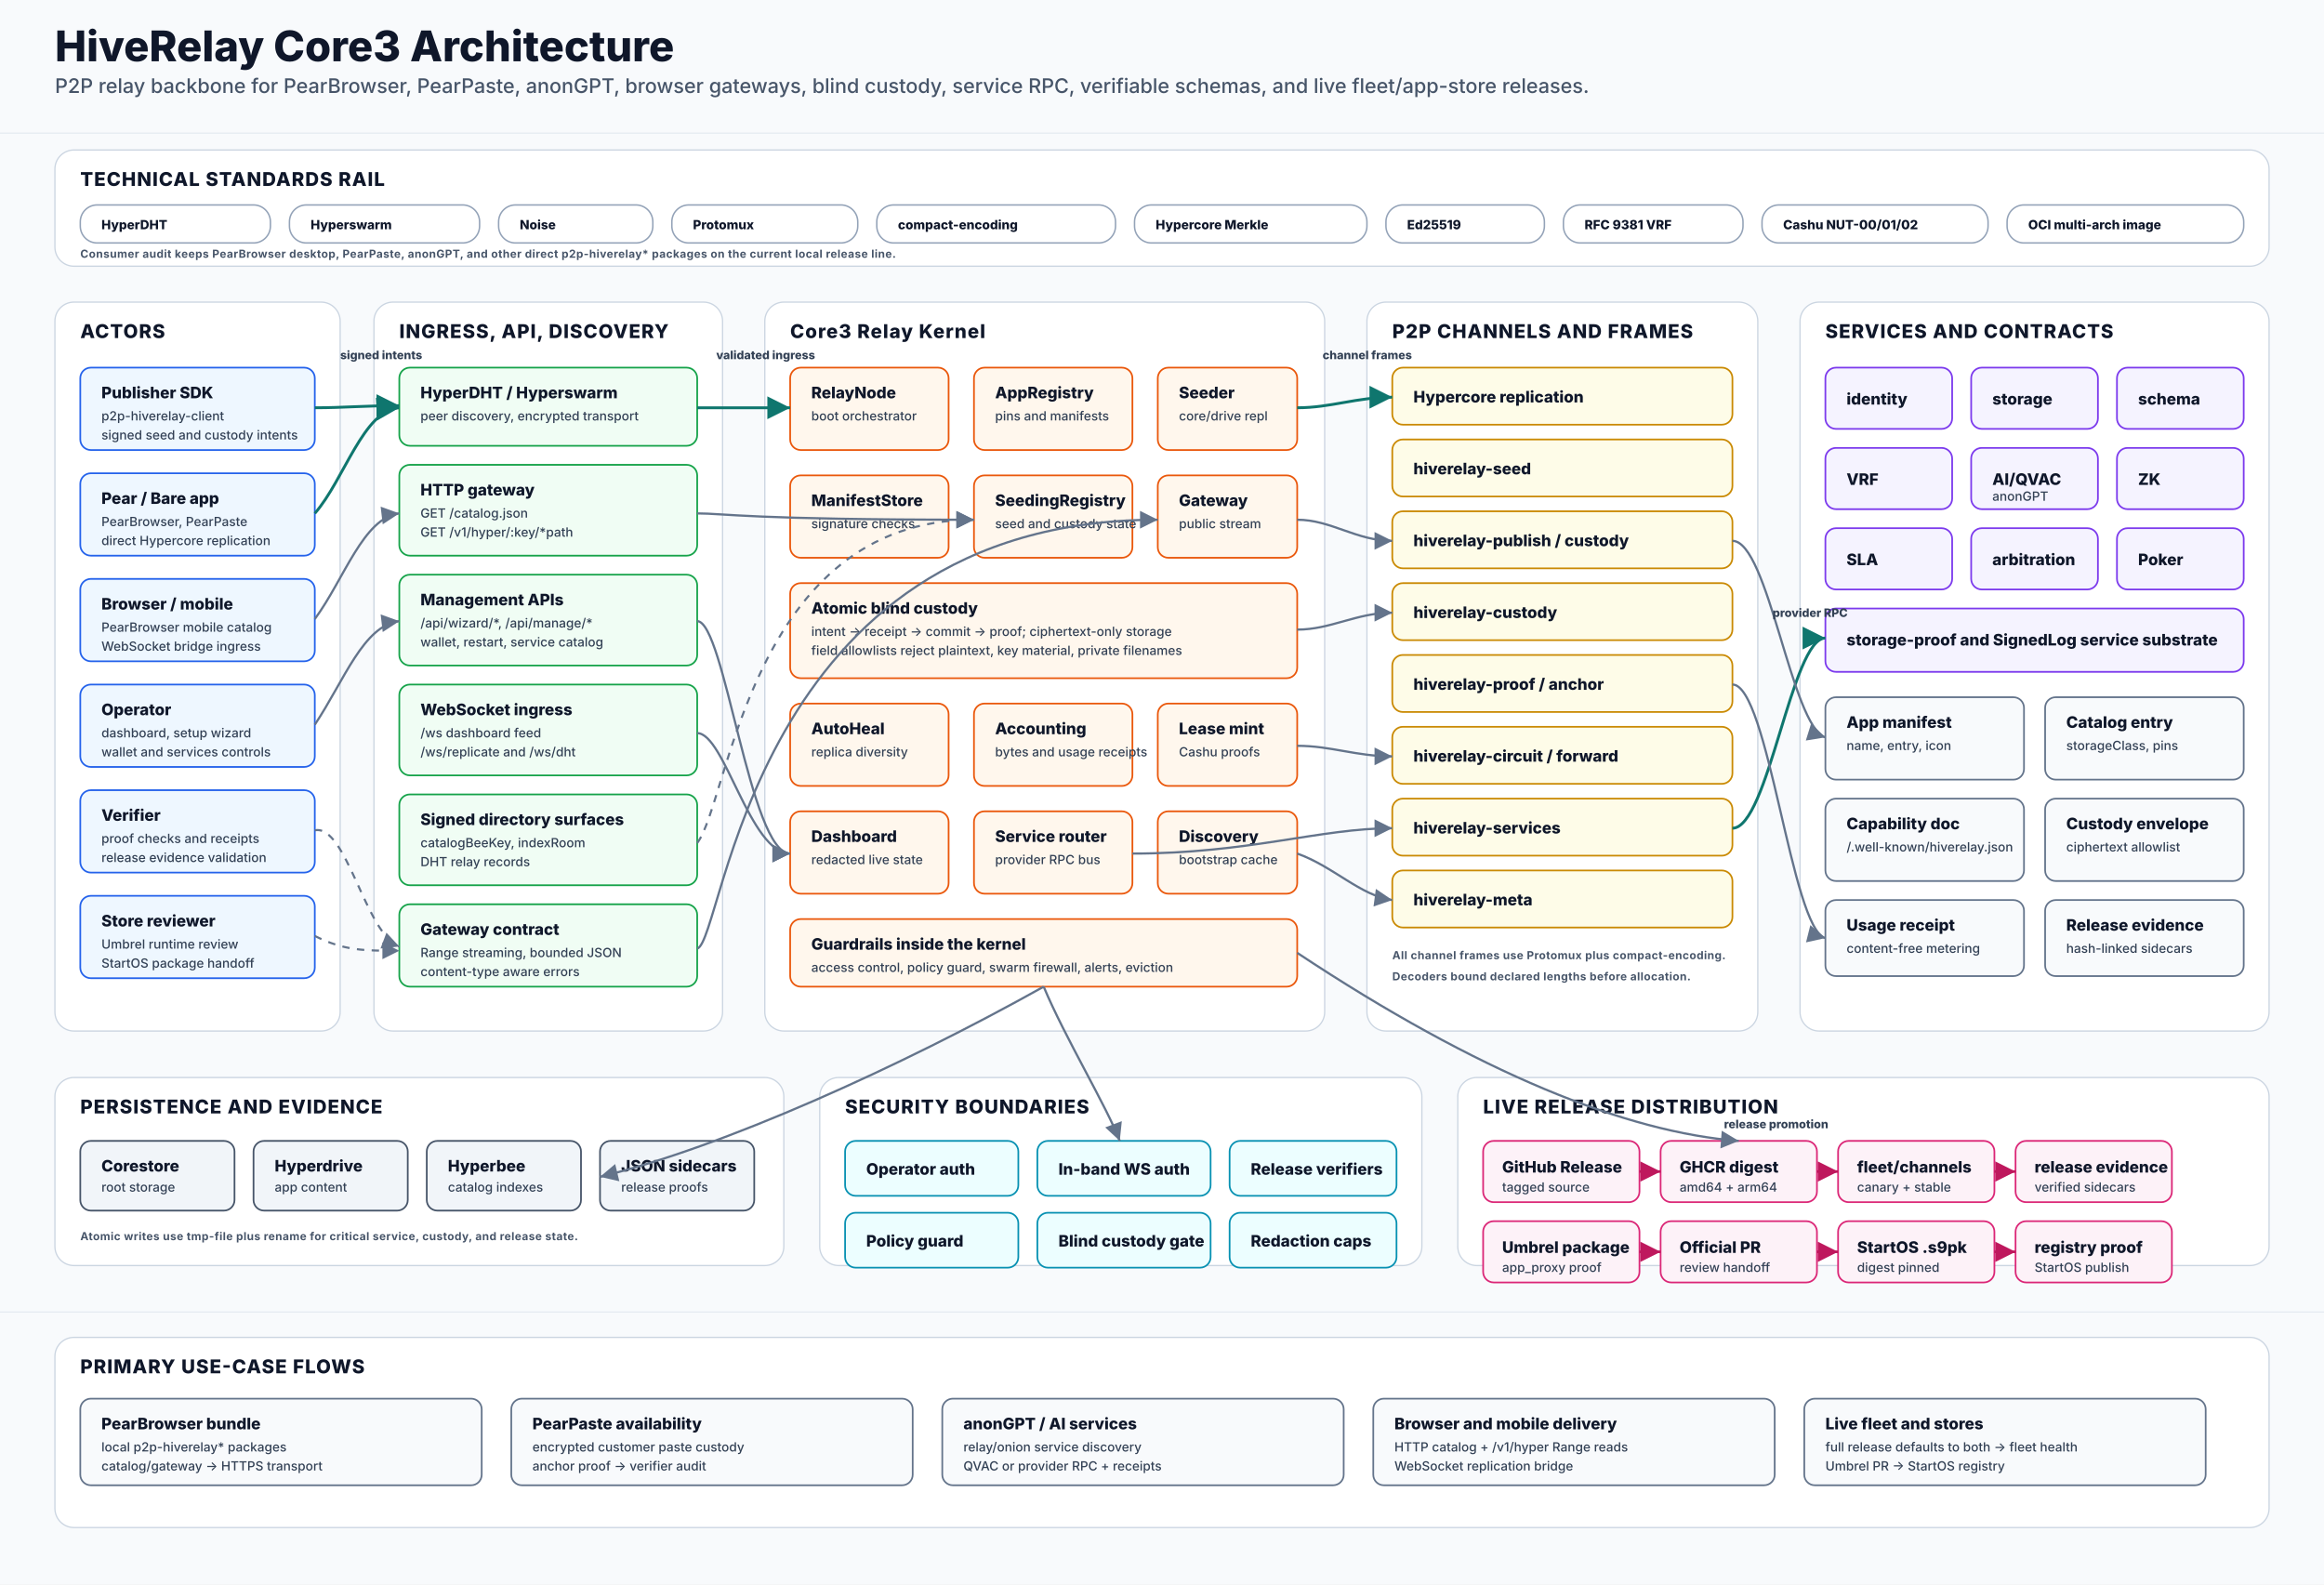
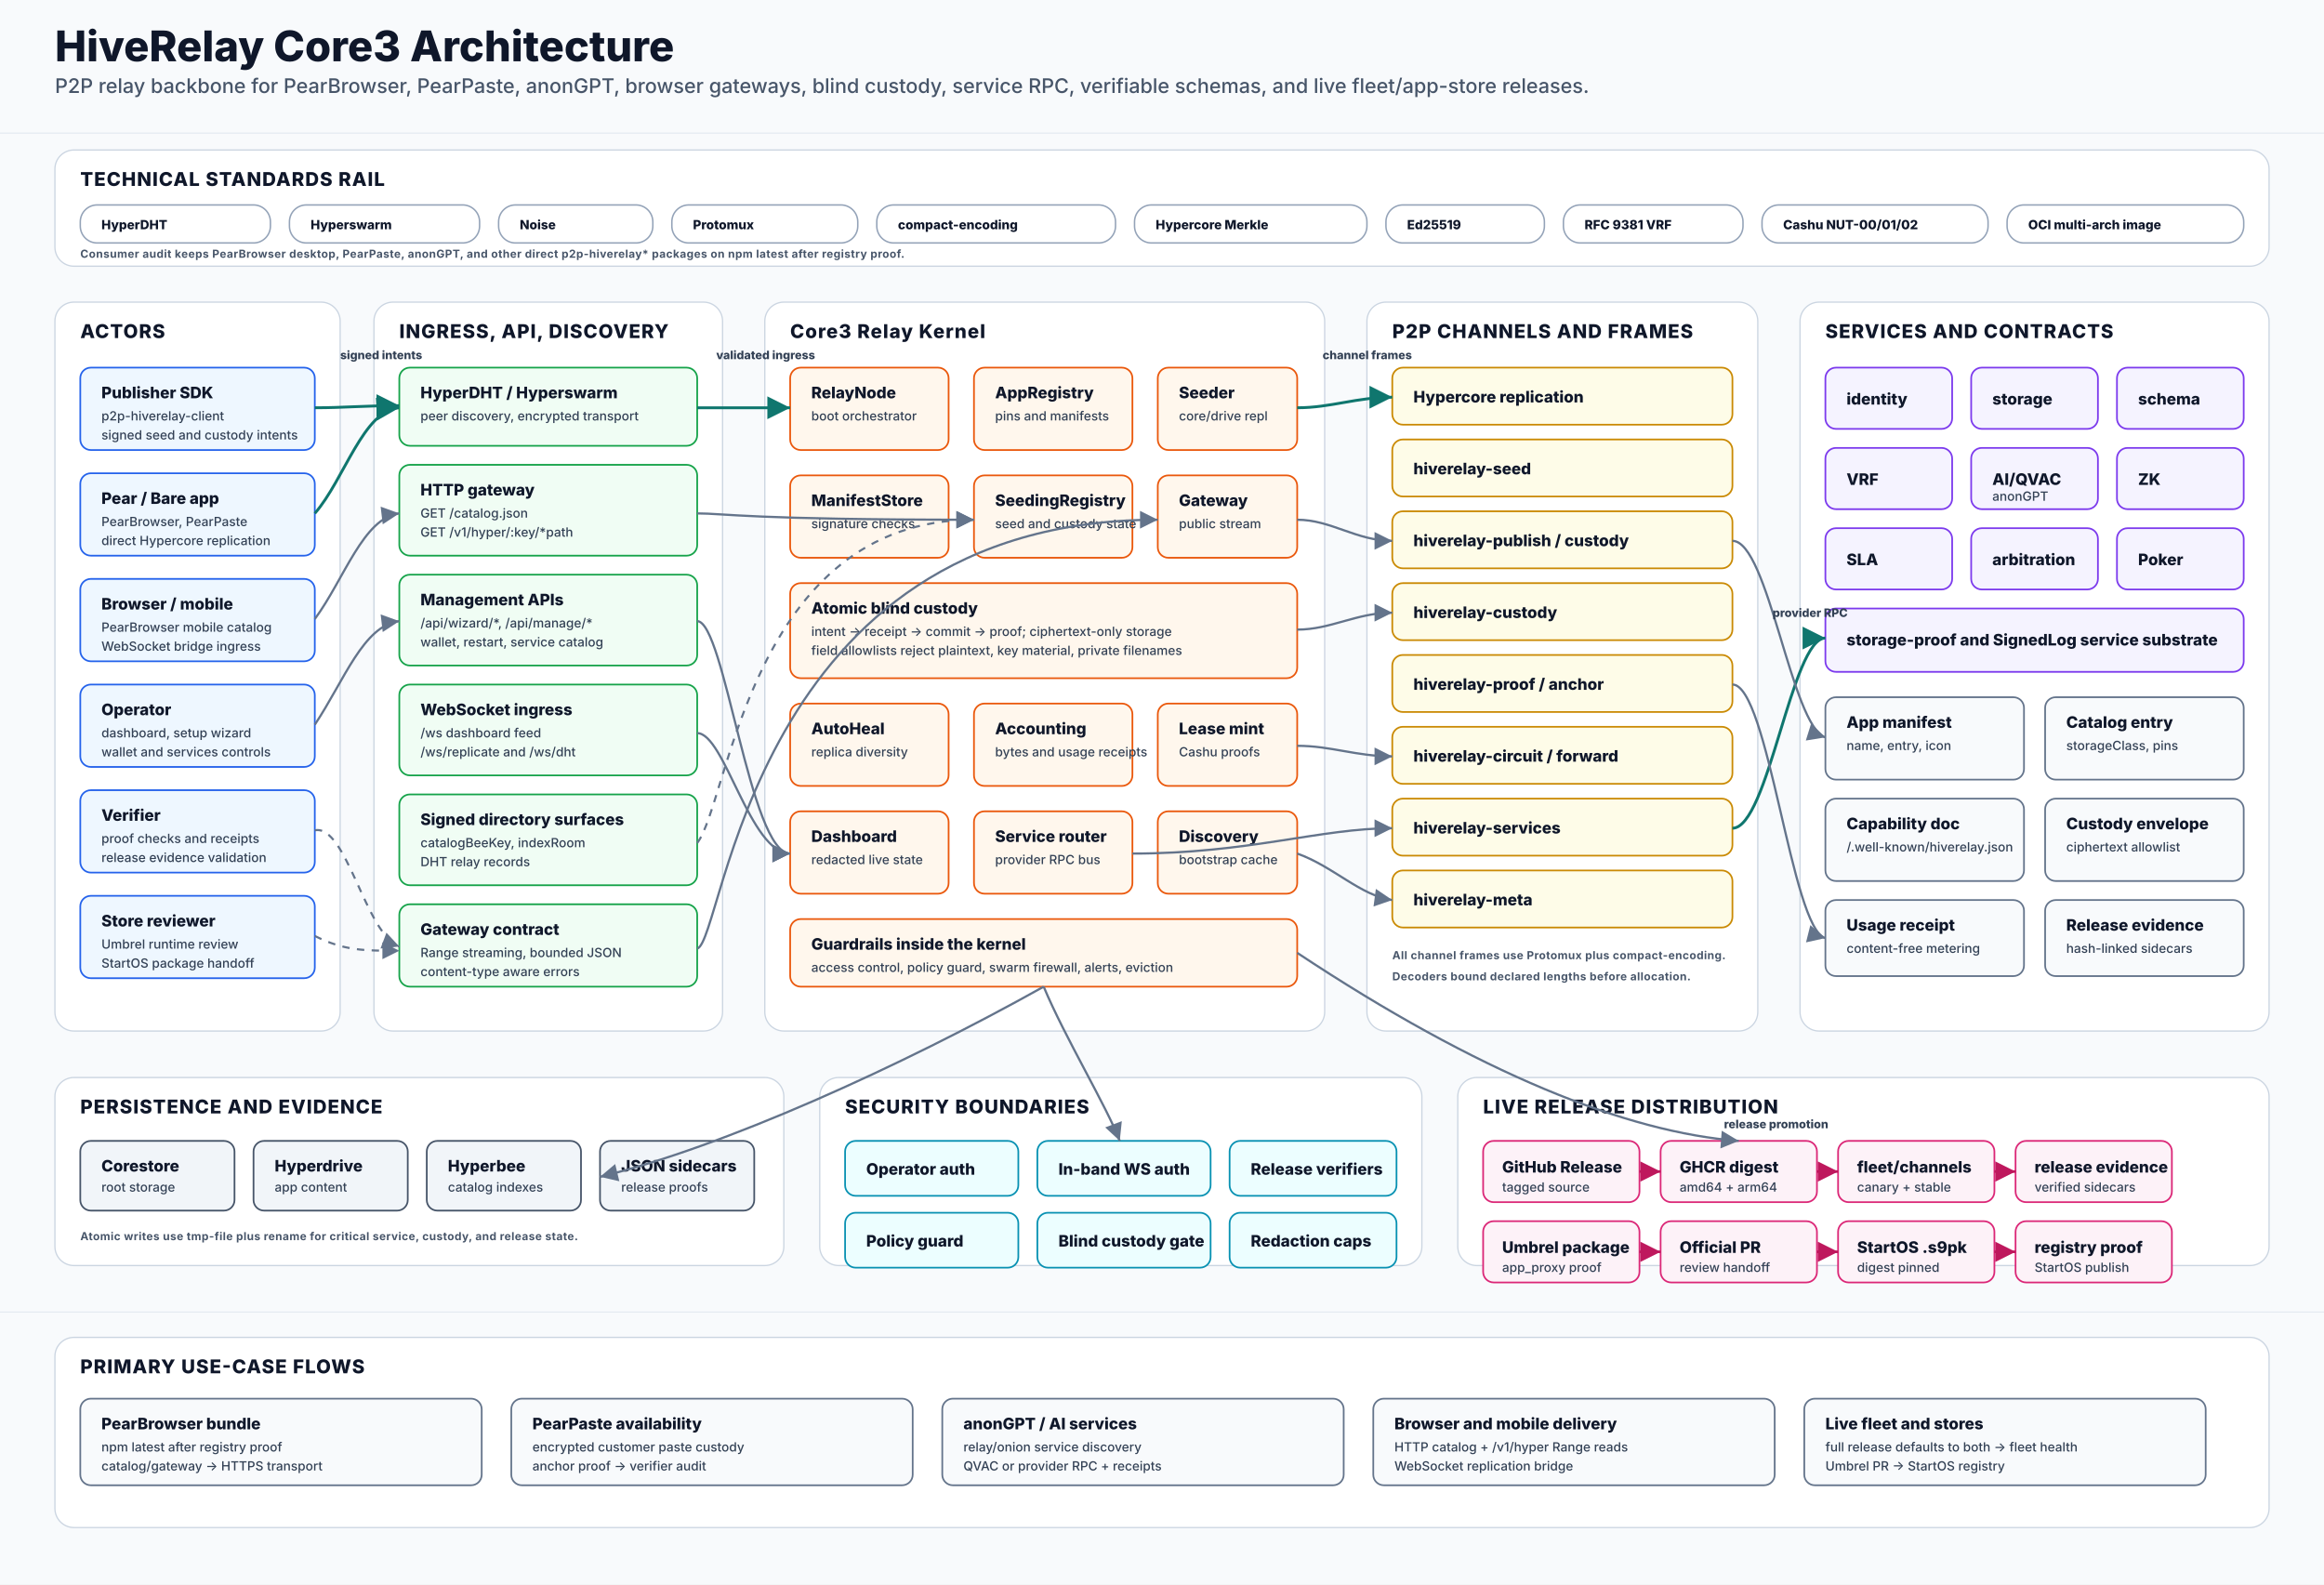
<svg xmlns="http://www.w3.org/2000/svg" width="2200" height="1500" viewBox="0 0 2200 1500" role="img" aria-labelledby="title desc">
  <defs>
    <style>
      .bg { fill: #f8fafc; }
      .hairline { stroke: #e2e8f0; stroke-width: 1; }
      .title { fill: #0f172a; font: 800 40px Inter, ui-sans-serif, system-ui, sans-serif; }
      .subtitle { fill: #475569; font: 500 19px Inter, ui-sans-serif, system-ui, sans-serif; }
      .panel-title { fill: #0f172a; font: 800 18px Inter, ui-sans-serif, system-ui, sans-serif; letter-spacing: .9px; }
      .node-title { fill: #0f172a; font: 800 15px Inter, ui-sans-serif, system-ui, sans-serif; }
      .node-text { fill: #334155; font: 500 12px Inter, ui-sans-serif, system-ui, sans-serif; }
      .micro { fill: #475569; font: 700 10.5px Inter, ui-sans-serif, system-ui, sans-serif; letter-spacing: .35px; }
      .chip-text { fill: #0f172a; font: 800 12px Inter, ui-sans-serif, system-ui, sans-serif; }
      .edge-label { fill: #334155; font: 800 11px Inter, ui-sans-serif, system-ui, sans-serif; }
      .panel { fill: #ffffff; stroke: #cbd5e1; stroke-width: 1.2; rx: 18; }
      .actor { fill: #eef7ff; stroke: #2563eb; }
      .ingress { fill: #f0fdf4; stroke: #16a34a; }
      .core { fill: #fff7ed; stroke: #ea580c; }
      .protocol { fill: #fefce8; stroke: #ca8a04; }
      .service { fill: #f5f3ff; stroke: #7c3aed; }
      .contract { fill: #f8fafc; stroke: #64748b; }
      .guard { fill: #ecfeff; stroke: #0891b2; }
      .storage { fill: #f1f5f9; stroke: #475569; }
      .distro { fill: #fdf2f8; stroke: #db2777; }
      .spec { fill: #ffffff; stroke: #94a3b8; }
      .node { stroke-width: 1.6; rx: 10; }
      .chip { stroke-width: 1.4; rx: 16; }
      .wire { fill: none; stroke: #64748b; stroke-width: 2.1; marker-end: url(#arrow); }
      .wire-strong { fill: none; stroke: #0f766e; stroke-width: 2.7; marker-end: url(#arrow-strong); }
      .wire-dashed { fill: none; stroke: #64748b; stroke-width: 2; stroke-dasharray: 7 7; marker-end: url(#arrow); }
      .wire-pink { fill: none; stroke: #be185d; stroke-width: 2.4; marker-end: url(#arrow-pink); }
    </style>
    <marker id="arrow" markerWidth="12" markerHeight="12" refX="10" refY="6" orient="auto" markerUnits="strokeWidth">
      <path d="M2,2 L10,6 L2,10 Z" fill="#64748b" />
    </marker>
    <marker id="arrow-strong" markerWidth="12" markerHeight="12" refX="10" refY="6" orient="auto" markerUnits="strokeWidth">
      <path d="M2,2 L10,6 L2,10 Z" fill="#0f766e" />
    </marker>
    <marker id="arrow-pink" markerWidth="12" markerHeight="12" refX="10" refY="6" orient="auto" markerUnits="strokeWidth">
      <path d="M2,2 L10,6 L2,10 Z" fill="#be185d" />
    </marker>
  </defs>
  <rect class="bg" x="0" y="0" width="2200" height="1500" />
  <path class="hairline" d="M0 126 H2200 M0 1242 H2200" />
  <text class="title" x="52" y="58">HiveRelay Core3 Architecture</text>
  <text class="subtitle" x="52" y="88">P2P relay backbone for PearBrowser, PearPaste, anonGPT, browser gateways, blind custody, service RPC, verifiable schemas, and live fleet/app-store releases.</text>
  <rect class="panel" x="52" y="142" width="2096" height="110" rx="18" />
  <text class="panel-title" x="76" y="176">TECHNICAL STANDARDS RAIL</text>
  <rect class="chip spec" x="76" y="194" width="180" height="36" />
  <text class="chip-text" x="96" y="217">HyperDHT</text>
  <rect class="chip spec" x="274" y="194" width="180" height="36" />
  <text class="chip-text" x="294" y="217">Hyperswarm</text>
  <rect class="chip spec" x="472" y="194" width="146" height="36" />
  <text class="chip-text" x="492" y="217">Noise</text>
  <rect class="chip spec" x="636" y="194" width="176" height="36" />
  <text class="chip-text" x="656" y="217">Protomux</text>
  <rect class="chip spec" x="830" y="194" width="226" height="36" />
  <text class="chip-text" x="850" y="217">compact-encoding</text>
  <rect class="chip spec" x="1074" y="194" width="220" height="36" />
  <text class="chip-text" x="1094" y="217">Hypercore Merkle</text>
  <rect class="chip spec" x="1312" y="194" width="150" height="36" />
  <text class="chip-text" x="1332" y="217">Ed25519</text>
  <rect class="chip spec" x="1480" y="194" width="170" height="36" />
  <text class="chip-text" x="1500" y="217">RFC 9381 VRF</text>
  <rect class="chip spec" x="1668" y="194" width="214" height="36" />
  <text class="chip-text" x="1688" y="217">Cashu NUT-00/01/02</text>
  <rect class="chip spec" x="1900" y="194" width="224" height="36" />
  <text class="chip-text" x="1920" y="217">OCI multi-arch image</text>
-   <text class="micro" x="76" y="244">Consumer audit keeps PearBrowser desktop, PearPaste, anonGPT, and other direct p2p-hiverelay* packages on the current local release line.</text>
+   <text class="micro" x="76" y="244">Consumer audit keeps PearBrowser desktop, PearPaste, anonGPT, and other direct p2p-hiverelay* packages on npm latest after registry proof.</text>
  <rect class="panel" x="52" y="286" width="270" height="690" rx="18" />
  <text class="panel-title" x="76" y="320">ACTORS</text>
  <rect class="node actor" x="76" y="348" width="222" height="78" />
  <text class="node-title" x="96" y="377">Publisher SDK</text>
  <text class="node-text" x="96" y="398">p2p-hiverelay-client</text>
  <text class="node-text" x="96" y="416">signed seed and custody intents</text>
  <rect class="node actor" x="76" y="448" width="222" height="78" />
  <text class="node-title" x="96" y="477">Pear / Bare app</text>
  <text class="node-text" x="96" y="498">PearBrowser, PearPaste</text>
  <text class="node-text" x="96" y="516">direct Hypercore replication</text>
  <rect class="node actor" x="76" y="548" width="222" height="78" />
  <text class="node-title" x="96" y="577">Browser / mobile</text>
  <text class="node-text" x="96" y="598">PearBrowser mobile catalog</text>
  <text class="node-text" x="96" y="616">WebSocket bridge ingress</text>
  <rect class="node actor" x="76" y="648" width="222" height="78" />
  <text class="node-title" x="96" y="677">Operator</text>
  <text class="node-text" x="96" y="698">dashboard, setup wizard</text>
  <text class="node-text" x="96" y="716">wallet and services controls</text>
  <rect class="node actor" x="76" y="748" width="222" height="78" />
  <text class="node-title" x="96" y="777">Verifier</text>
  <text class="node-text" x="96" y="798">proof checks and receipts</text>
  <text class="node-text" x="96" y="816">release evidence validation</text>
  <rect class="node actor" x="76" y="848" width="222" height="78" />
  <text class="node-title" x="96" y="877">Store reviewer</text>
  <text class="node-text" x="96" y="898">Umbrel runtime review</text>
  <text class="node-text" x="96" y="916">StartOS package handoff</text>
  <rect class="panel" x="354" y="286" width="330" height="690" rx="18" />
  <text class="panel-title" x="378" y="320">INGRESS, API, DISCOVERY</text>
  <rect class="node ingress" x="378" y="348" width="282" height="74" />
  <text class="node-title" x="398" y="377">HyperDHT / Hyperswarm</text>
  <text class="node-text" x="398" y="398">peer discovery, encrypted transport</text>
  <rect class="node ingress" x="378" y="440" width="282" height="86" />
  <text class="node-title" x="398" y="469">HTTP gateway</text>
  <text class="node-text" x="398" y="490">GET /catalog.json</text>
  <text class="node-text" x="398" y="508">GET /v1/hyper/:key/*path</text>
  <rect class="node ingress" x="378" y="544" width="282" height="86" />
  <text class="node-title" x="398" y="573">Management APIs</text>
  <text class="node-text" x="398" y="594">/api/wizard/*, /api/manage/*</text>
  <text class="node-text" x="398" y="612">wallet, restart, service catalog</text>
  <rect class="node ingress" x="378" y="648" width="282" height="86" />
  <text class="node-title" x="398" y="677">WebSocket ingress</text>
  <text class="node-text" x="398" y="698">/ws dashboard feed</text>
  <text class="node-text" x="398" y="716">/ws/replicate and /ws/dht</text>
  <rect class="node ingress" x="378" y="752" width="282" height="86" />
  <text class="node-title" x="398" y="781">Signed directory surfaces</text>
  <text class="node-text" x="398" y="802">catalogBeeKey, indexRoom</text>
  <text class="node-text" x="398" y="820">DHT relay records</text>
  <rect class="node ingress" x="378" y="856" width="282" height="78" />
  <text class="node-title" x="398" y="885">Gateway contract</text>
  <text class="node-text" x="398" y="906">Range streaming, bounded JSON</text>
  <text class="node-text" x="398" y="924">content-type aware errors</text>
  <rect class="panel" x="724" y="286" width="530" height="690" rx="18" />
  <text class="panel-title" x="748" y="320">Core3 Relay Kernel</text>
  <rect class="node core" x="748" y="348" width="150" height="78" />
  <text class="node-title" x="768" y="377">RelayNode</text>
  <text class="node-text" x="768" y="398">boot orchestrator</text>
  <rect class="node core" x="922" y="348" width="150" height="78" />
  <text class="node-title" x="942" y="377">AppRegistry</text>
  <text class="node-text" x="942" y="398">pins and manifests</text>
  <rect class="node core" x="1096" y="348" width="132" height="78" />
  <text class="node-title" x="1116" y="377">Seeder</text>
  <text class="node-text" x="1116" y="398">core/drive repl</text>
  <rect class="node core" x="748" y="450" width="150" height="78" />
  <text class="node-title" x="768" y="479">ManifestStore</text>
  <text class="node-text" x="768" y="500">signature checks</text>
  <rect class="node core" x="922" y="450" width="150" height="78" />
  <text class="node-title" x="942" y="479">SeedingRegistry</text>
  <text class="node-text" x="942" y="500">seed and custody state</text>
  <rect class="node core" x="1096" y="450" width="132" height="78" />
  <text class="node-title" x="1116" y="479">Gateway</text>
  <text class="node-text" x="1116" y="500">public stream</text>
  <rect class="node core" x="748" y="552" width="480" height="90" />
  <text class="node-title" x="768" y="581">Atomic blind custody</text>
  <text class="node-text" x="768" y="602">intent -&gt; receipt -&gt; commit -&gt; proof; ciphertext-only storage</text>
  <text class="node-text" x="768" y="620">field allowlists reject plaintext, key material, private filenames</text>
  <rect class="node core" x="748" y="666" width="150" height="78" />
  <text class="node-title" x="768" y="695">AutoHeal</text>
  <text class="node-text" x="768" y="716">replica diversity</text>
  <rect class="node core" x="922" y="666" width="150" height="78" />
  <text class="node-title" x="942" y="695">Accounting</text>
  <text class="node-text" x="942" y="716">bytes and usage receipts</text>
  <rect class="node core" x="1096" y="666" width="132" height="78" />
  <text class="node-title" x="1116" y="695">Lease mint</text>
  <text class="node-text" x="1116" y="716">Cashu proofs</text>
  <rect class="node core" x="748" y="768" width="150" height="78" />
  <text class="node-title" x="768" y="797">Dashboard</text>
  <text class="node-text" x="768" y="818">redacted live state</text>
  <rect class="node core" x="922" y="768" width="150" height="78" />
  <text class="node-title" x="942" y="797">Service router</text>
  <text class="node-text" x="942" y="818">provider RPC bus</text>
  <rect class="node core" x="1096" y="768" width="132" height="78" />
  <text class="node-title" x="1116" y="797">Discovery</text>
  <text class="node-text" x="1116" y="818">bootstrap cache</text>
  <rect class="node core" x="748" y="870" width="480" height="64" />
  <text class="node-title" x="768" y="899">Guardrails inside the kernel</text>
  <text class="node-text" x="768" y="920">access control, policy guard, swarm firewall, alerts, eviction</text>
  <rect class="panel" x="1294" y="286" width="370" height="690" rx="18" />
  <text class="panel-title" x="1318" y="320">P2P CHANNELS AND FRAMES</text>
  <rect class="node protocol" x="1318" y="348" width="322" height="54" />
  <text class="node-title" x="1338" y="381">Hypercore replication</text>
  <rect class="node protocol" x="1318" y="416" width="322" height="54" />
  <text class="node-title" x="1338" y="449">hiverelay-seed</text>
  <rect class="node protocol" x="1318" y="484" width="322" height="54" />
  <text class="node-title" x="1338" y="517">hiverelay-publish / custody</text>
  <rect class="node protocol" x="1318" y="552" width="322" height="54" />
  <text class="node-title" x="1338" y="585">hiverelay-custody</text>
  <rect class="node protocol" x="1318" y="620" width="322" height="54" />
  <text class="node-title" x="1338" y="653">hiverelay-proof / anchor</text>
  <rect class="node protocol" x="1318" y="688" width="322" height="54" />
  <text class="node-title" x="1338" y="721">hiverelay-circuit / forward</text>
  <rect class="node protocol" x="1318" y="756" width="322" height="54" />
  <text class="node-title" x="1338" y="789">hiverelay-services</text>
  <rect class="node protocol" x="1318" y="824" width="322" height="54" />
  <text class="node-title" x="1338" y="857">hiverelay-meta</text>
  <text class="micro" x="1318" y="908">All channel frames use Protomux plus compact-encoding.</text>
  <text class="micro" x="1318" y="928">Decoders bound declared lengths before allocation.</text>
  <rect class="panel" x="1704" y="286" width="444" height="690" rx="18" />
  <text class="panel-title" x="1728" y="320">SERVICES AND CONTRACTS</text>
  <rect class="node service" x="1728" y="348" width="120" height="58" />
  <text class="node-title" x="1748" y="383">identity</text>
  <rect class="node service" x="1866" y="348" width="120" height="58" />
  <text class="node-title" x="1886" y="383">storage</text>
  <rect class="node service" x="2004" y="348" width="120" height="58" />
  <text class="node-title" x="2024" y="383">schema</text>
  <rect class="node service" x="1728" y="424" width="120" height="58" />
  <text class="node-title" x="1748" y="459">VRF</text>
  <rect class="node service" x="1866" y="424" width="120" height="58" />
  <text class="node-title" x="1886" y="459">AI/QVAC</text>
  <text class="node-text" x="1886" y="474">anonGPT</text>
  <rect class="node service" x="2004" y="424" width="120" height="58" />
  <text class="node-title" x="2024" y="459">ZK</text>
  <rect class="node service" x="1728" y="500" width="120" height="58" />
  <text class="node-title" x="1748" y="535">SLA</text>
  <rect class="node service" x="1866" y="500" width="120" height="58" />
  <text class="node-title" x="1886" y="535">arbitration</text>
  <rect class="node service" x="2004" y="500" width="120" height="58" />
  <text class="node-title" x="2024" y="535">Poker</text>
  <rect class="node service" x="1728" y="576" width="396" height="60" />
  <text class="node-title" x="1748" y="611">storage-proof and SignedLog service substrate</text>
  <rect class="node contract" x="1728" y="660" width="188" height="78" />
  <text class="node-title" x="1748" y="689">App manifest</text>
  <text class="node-text" x="1748" y="710">name, entry, icon</text>
  <rect class="node contract" x="1936" y="660" width="188" height="78" />
  <text class="node-title" x="1956" y="689">Catalog entry</text>
  <text class="node-text" x="1956" y="710">storageClass, pins</text>
  <rect class="node contract" x="1728" y="756" width="188" height="78" />
  <text class="node-title" x="1748" y="785">Capability doc</text>
  <text class="node-text" x="1748" y="806">/.well-known/hiverelay.json</text>
  <rect class="node contract" x="1936" y="756" width="188" height="78" />
  <text class="node-title" x="1956" y="785">Custody envelope</text>
  <text class="node-text" x="1956" y="806">ciphertext allowlist</text>
  <rect class="node contract" x="1728" y="852" width="188" height="72" />
  <text class="node-title" x="1748" y="881">Usage receipt</text>
  <text class="node-text" x="1748" y="902">content-free metering</text>
  <rect class="node contract" x="1936" y="852" width="188" height="72" />
  <text class="node-title" x="1956" y="881">Release evidence</text>
  <text class="node-text" x="1956" y="902">hash-linked sidecars</text>
  <rect class="panel" x="52" y="1020" width="690" height="178" rx="18" />
  <text class="panel-title" x="76" y="1054">PERSISTENCE AND EVIDENCE</text>
  <rect class="node storage" x="76" y="1080" width="146" height="66" />
  <text class="node-title" x="96" y="1109">Corestore</text>
  <text class="node-text" x="96" y="1128">root storage</text>
  <rect class="node storage" x="240" y="1080" width="146" height="66" />
  <text class="node-title" x="260" y="1109">Hyperdrive</text>
  <text class="node-text" x="260" y="1128">app content</text>
  <rect class="node storage" x="404" y="1080" width="146" height="66" />
  <text class="node-title" x="424" y="1109">Hyperbee</text>
  <text class="node-text" x="424" y="1128">catalog indexes</text>
  <rect class="node storage" x="568" y="1080" width="146" height="66" />
  <text class="node-title" x="588" y="1109">JSON sidecars</text>
  <text class="node-text" x="588" y="1128">release proofs</text>
  <text class="micro" x="76" y="1174">Atomic writes use tmp-file plus rename for critical service, custody, and release state.</text>
  <rect class="panel" x="776" y="1020" width="570" height="178" rx="18" />
  <text class="panel-title" x="800" y="1054">SECURITY BOUNDARIES</text>
  <rect class="node guard" x="800" y="1080" width="164" height="52" />
  <text class="node-title" x="820" y="1112">Operator auth</text>
  <rect class="node guard" x="982" y="1080" width="164" height="52" />
  <text class="node-title" x="1002" y="1112">In-band WS auth</text>
  <rect class="node guard" x="1164" y="1080" width="158" height="52" />
  <text class="node-title" x="1184" y="1112">Release verifiers</text>
  <rect class="node guard" x="800" y="1148" width="164" height="52" />
  <text class="node-title" x="820" y="1180">Policy guard</text>
  <rect class="node guard" x="982" y="1148" width="164" height="52" />
  <text class="node-title" x="1002" y="1180">Blind custody gate</text>
  <rect class="node guard" x="1164" y="1148" width="158" height="52" />
  <text class="node-title" x="1184" y="1180">Redaction caps</text>
  <rect class="panel" x="1380" y="1020" width="768" height="178" rx="18" />
  <text class="panel-title" x="1404" y="1054">LIVE RELEASE DISTRIBUTION</text>
  <rect class="node distro" x="1404" y="1080" width="148" height="58" />
  <text class="node-title" x="1422" y="1110">GitHub Release</text>
  <text class="node-text" x="1422" y="1128">tagged source</text>
  <rect class="node distro" x="1572" y="1080" width="148" height="58" />
  <text class="node-title" x="1590" y="1110">GHCR digest</text>
  <text class="node-text" x="1590" y="1128">amd64 + arm64</text>
  <rect class="node distro" x="1740" y="1080" width="148" height="58" />
  <text class="node-title" x="1758" y="1110">fleet/channels</text>
  <text class="node-text" x="1758" y="1128">canary + stable</text>
  <rect class="node distro" x="1908" y="1080" width="148" height="58" />
  <text class="node-title" x="1926" y="1110">release evidence</text>
  <text class="node-text" x="1926" y="1128">verified sidecars</text>
  <rect class="node distro" x="1404" y="1156" width="148" height="58" />
  <text class="node-title" x="1422" y="1186">Umbrel package</text>
  <text class="node-text" x="1422" y="1204">app_proxy proof</text>
  <rect class="node distro" x="1572" y="1156" width="148" height="58" />
  <text class="node-title" x="1590" y="1186">Official PR</text>
  <text class="node-text" x="1590" y="1204">review handoff</text>
  <rect class="node distro" x="1740" y="1156" width="148" height="58" />
  <text class="node-title" x="1758" y="1186">StartOS .s9pk</text>
  <text class="node-text" x="1758" y="1204">digest pinned</text>
  <rect class="node distro" x="1908" y="1156" width="148" height="58" />
  <text class="node-title" x="1926" y="1186">registry proof</text>
  <text class="node-text" x="1926" y="1204">StartOS publish</text>
  <rect class="panel" x="52" y="1266" width="2096" height="180" rx="18" />
  <text class="panel-title" x="76" y="1300">PRIMARY USE-CASE FLOWS</text>
  <rect class="node contract" x="76" y="1324" width="380" height="82" />
  <text class="node-title" x="96" y="1353">PearBrowser bundle</text>
  <text class="node-text" x="96" y="1374">
-     <tspan x="96" y="1374">local p2p-hiverelay* packages</tspan>
+     <tspan x="96" y="1374">npm latest after registry proof</tspan>
    <tspan x="96" y="1392">catalog/gateway -&gt; HTTPS transport</tspan>
  </text>
  <rect class="node contract" x="484" y="1324" width="380" height="82" />
  <text class="node-title" x="504" y="1353">PearPaste availability</text>
  <text class="node-text" x="504" y="1374">
    <tspan x="504" y="1374">encrypted customer paste custody</tspan>
    <tspan x="504" y="1392">anchor proof -&gt; verifier audit</tspan>
  </text>
  <rect class="node contract" x="892" y="1324" width="380" height="82" />
  <text class="node-title" x="912" y="1353">anonGPT / AI services</text>
  <text class="node-text" x="912" y="1374">
    <tspan x="912" y="1374">relay/onion service discovery</tspan>
    <tspan x="912" y="1392">QVAC or provider RPC + receipts</tspan>
  </text>
  <rect class="node contract" x="1300" y="1324" width="380" height="82" />
  <text class="node-title" x="1320" y="1353">Browser and mobile delivery</text>
  <text class="node-text" x="1320" y="1374">
    <tspan x="1320" y="1374">HTTP catalog + /v1/hyper Range reads</tspan>
    <tspan x="1320" y="1392">WebSocket replication bridge</tspan>
  </text>
  <rect class="node contract" x="1708" y="1324" width="380" height="82" />
  <text class="node-title" x="1728" y="1353">Live fleet and stores</text>
  <text class="node-text" x="1728" y="1374">
    <tspan x="1728" y="1374">full release defaults to both -&gt; fleet health</tspan>
    <tspan x="1728" y="1392">Umbrel PR -&gt; StartOS registry</tspan>
  </text>
  <path class="wire-strong" d="M298 386 C326 386 344 384 378 384" />
  <path class="wire-strong" d="M298 486 C326 454 344 388 378 386" />
  <path class="wire" d="M298 586 C326 548 344 490 378 486" />
  <path class="wire" d="M298 686 C326 644 344 592 378 588" />
  <path class="wire-dashed" d="M298 786 C328 780 346 884 378 896" />
  <path class="wire-dashed" d="M298 886 C326 900 344 900 378 900" />
  <path class="wire-strong" d="M660 386 C686 386 710 386 748 386" />
  <path class="wire" d="M660 486 C686 486 710 492 922 492" />
  <path class="wire" d="M660 588 C686 588 710 808 748 808" />
  <path class="wire" d="M660 694 C686 694 710 808 748 808" />
  <path class="wire-dashed" d="M660 798 C690 760 710 492 922 492" />
  <path class="wire" d="M660 898 C686 890 710 492 1096 492" />
  <path class="wire-strong" d="M1228 386 C1260 386 1284 376 1318 376" />
  <path class="wire" d="M1228 492 C1260 492 1284 512 1318 512" />
  <path class="wire" d="M1228 596 C1260 596 1284 580 1318 580" />
  <path class="wire" d="M1228 706 C1260 706 1284 716 1318 716" />
  <path class="wire" d="M1072 808 C1182 808 1250 784 1318 784" />
  <path class="wire" d="M1228 808 C1262 820 1288 848 1318 852" />
  <path class="wire-strong" d="M1640 784 C1674 784 1696 604 1728 604" />
  <path class="wire" d="M1640 512 C1674 512 1696 688 1728 698" />
  <path class="wire" d="M1640 648 C1674 648 1696 880 1728 888" />
  <path class="wire" d="M1228 902 C1400 1016 1540 1072 1646 1080" />
  <path class="wire" d="M988 934 C852 1010 684 1086 568 1114" />
  <path class="wire" d="M988 934 C1008 982 1048 1048 1060 1080" />
  <path class="wire-pink" d="M1552 1109 L1572 1109" />
  <path class="wire-pink" d="M1720 1109 L1740 1109" />
  <path class="wire-pink" d="M1888 1109 L1908 1109" />
  <path class="wire-pink" d="M1552 1185 L1572 1185" />
  <path class="wire-pink" d="M1720 1185 L1740 1185" />
  <path class="wire-pink" d="M1888 1185 L1908 1185" />
  <text class="edge-label" x="322" y="340">signed intents</text>
  <text class="edge-label" x="678" y="340">validated ingress</text>
  <text class="edge-label" x="1252" y="340">channel frames</text>
  <text class="edge-label" x="1678" y="584">provider RPC</text>
  <text class="edge-label" x="1632" y="1068">release promotion</text>
</svg>
